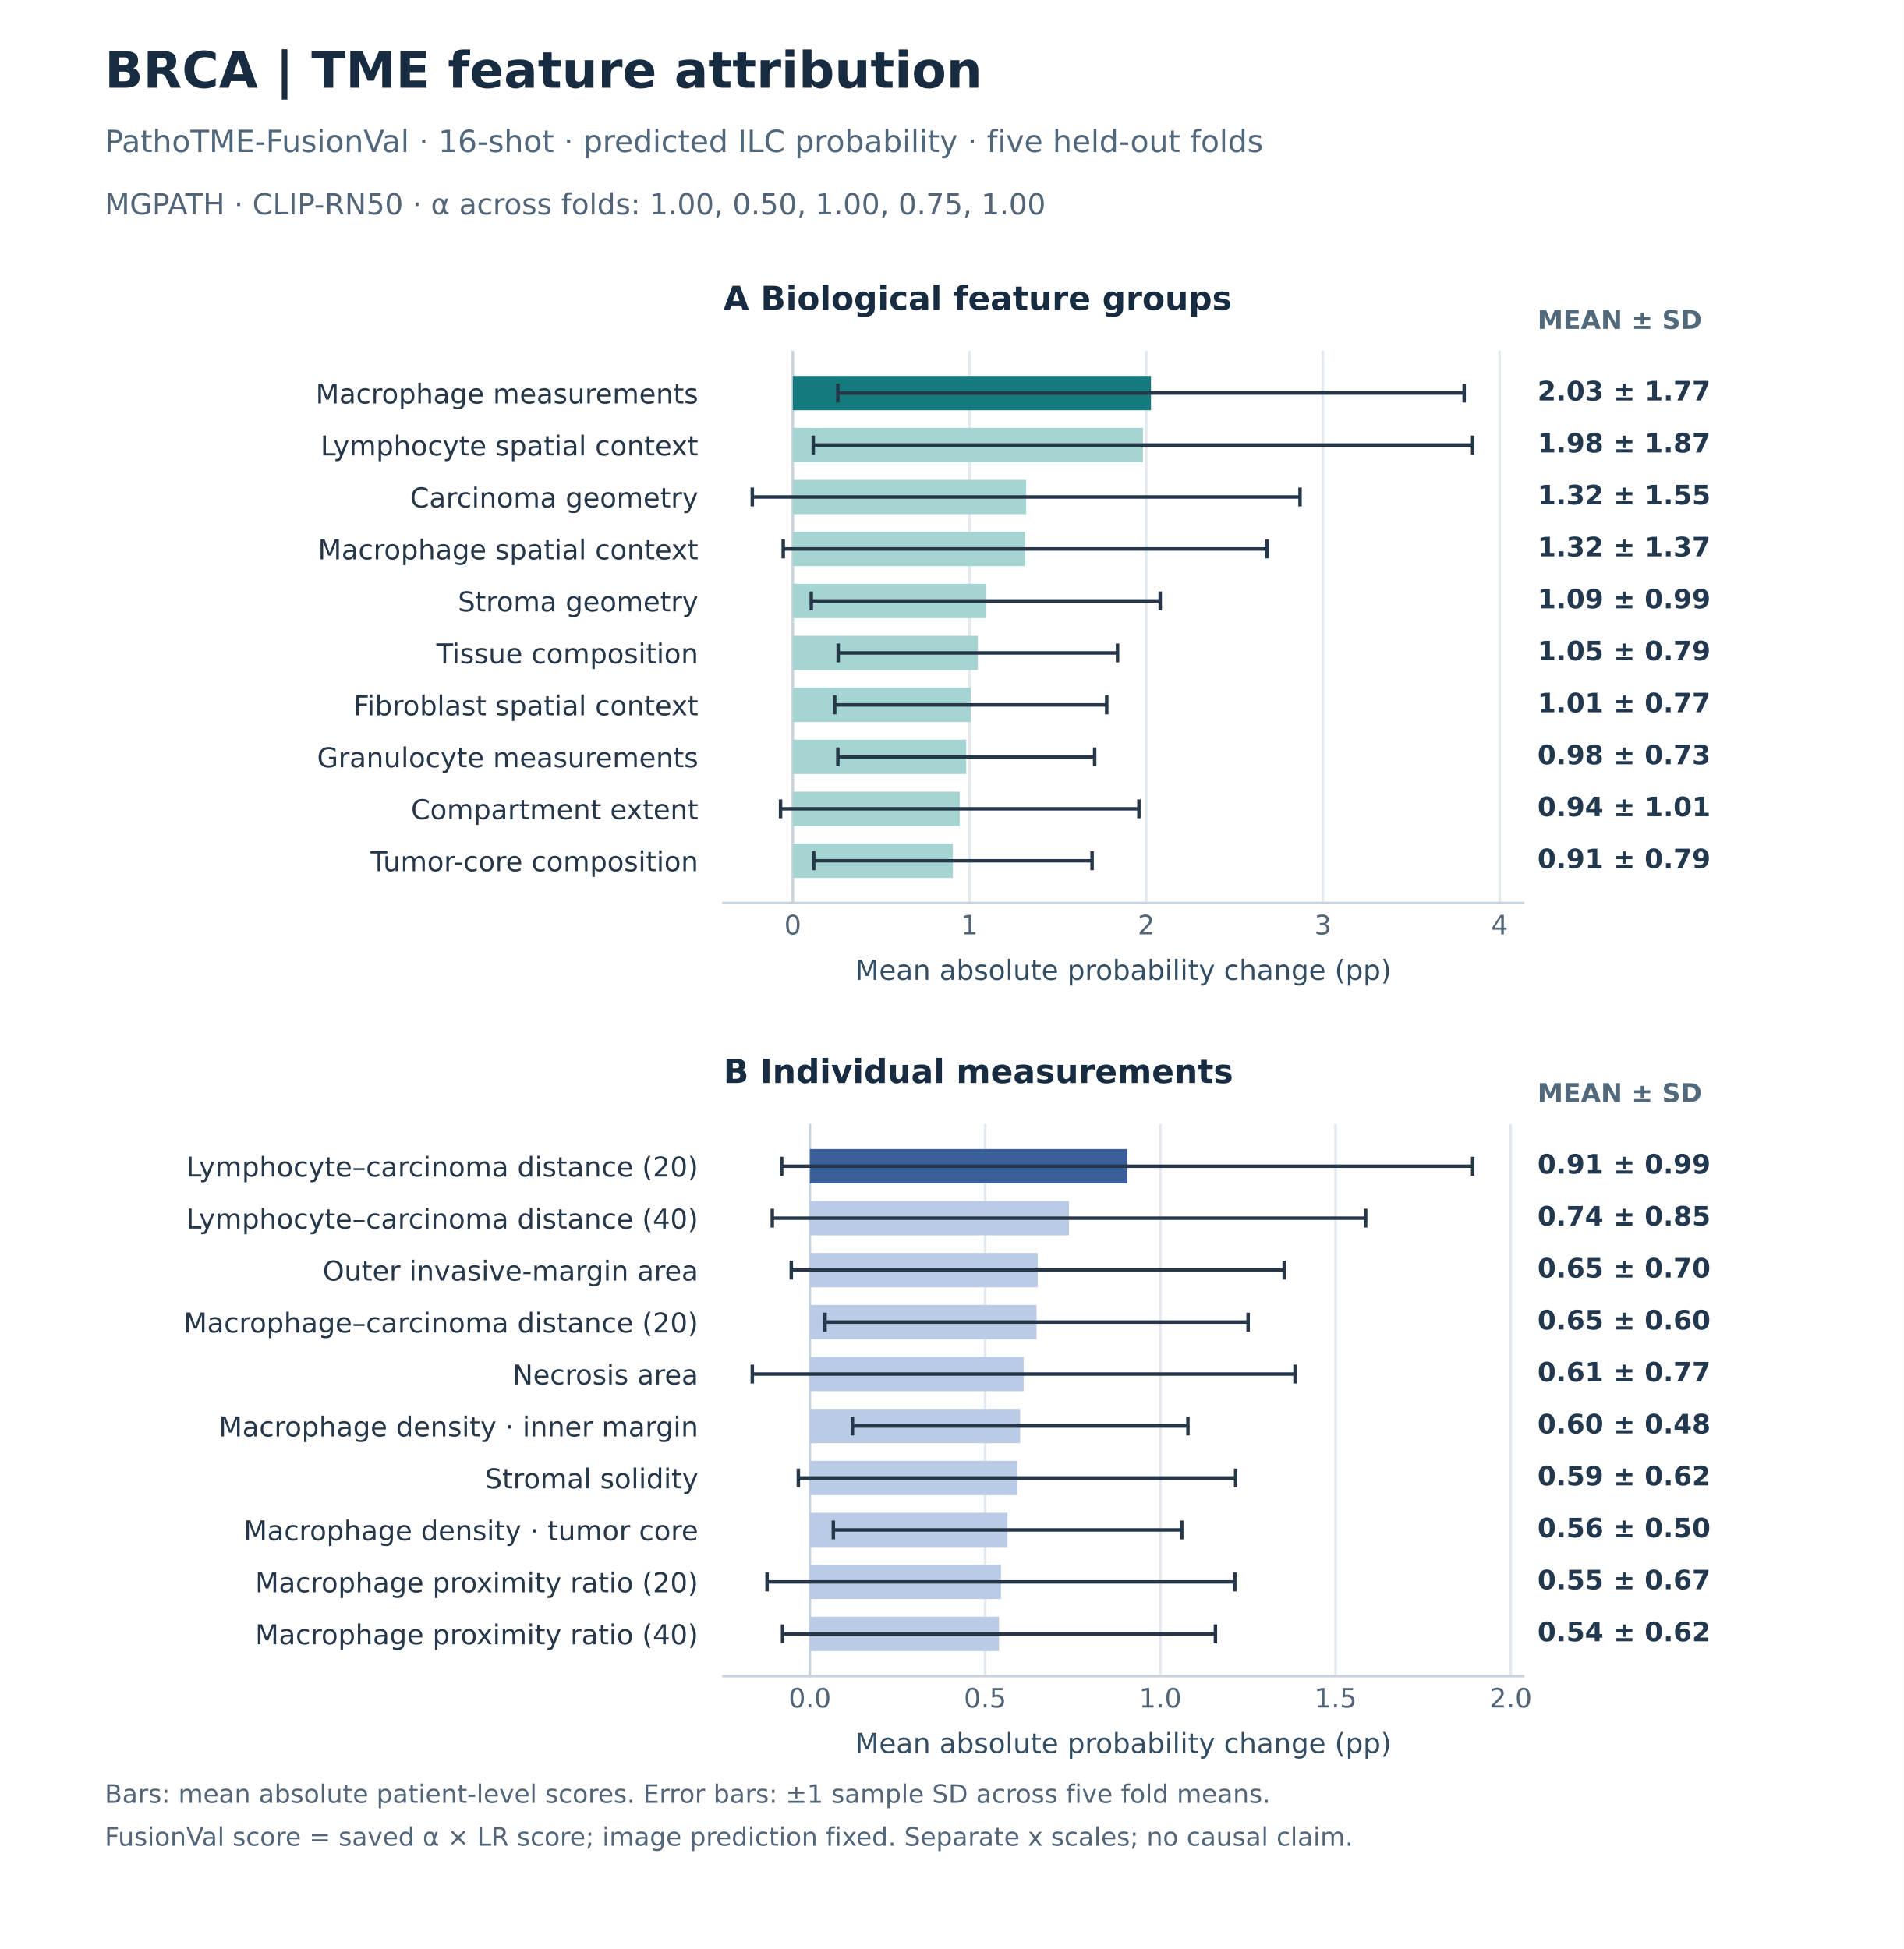
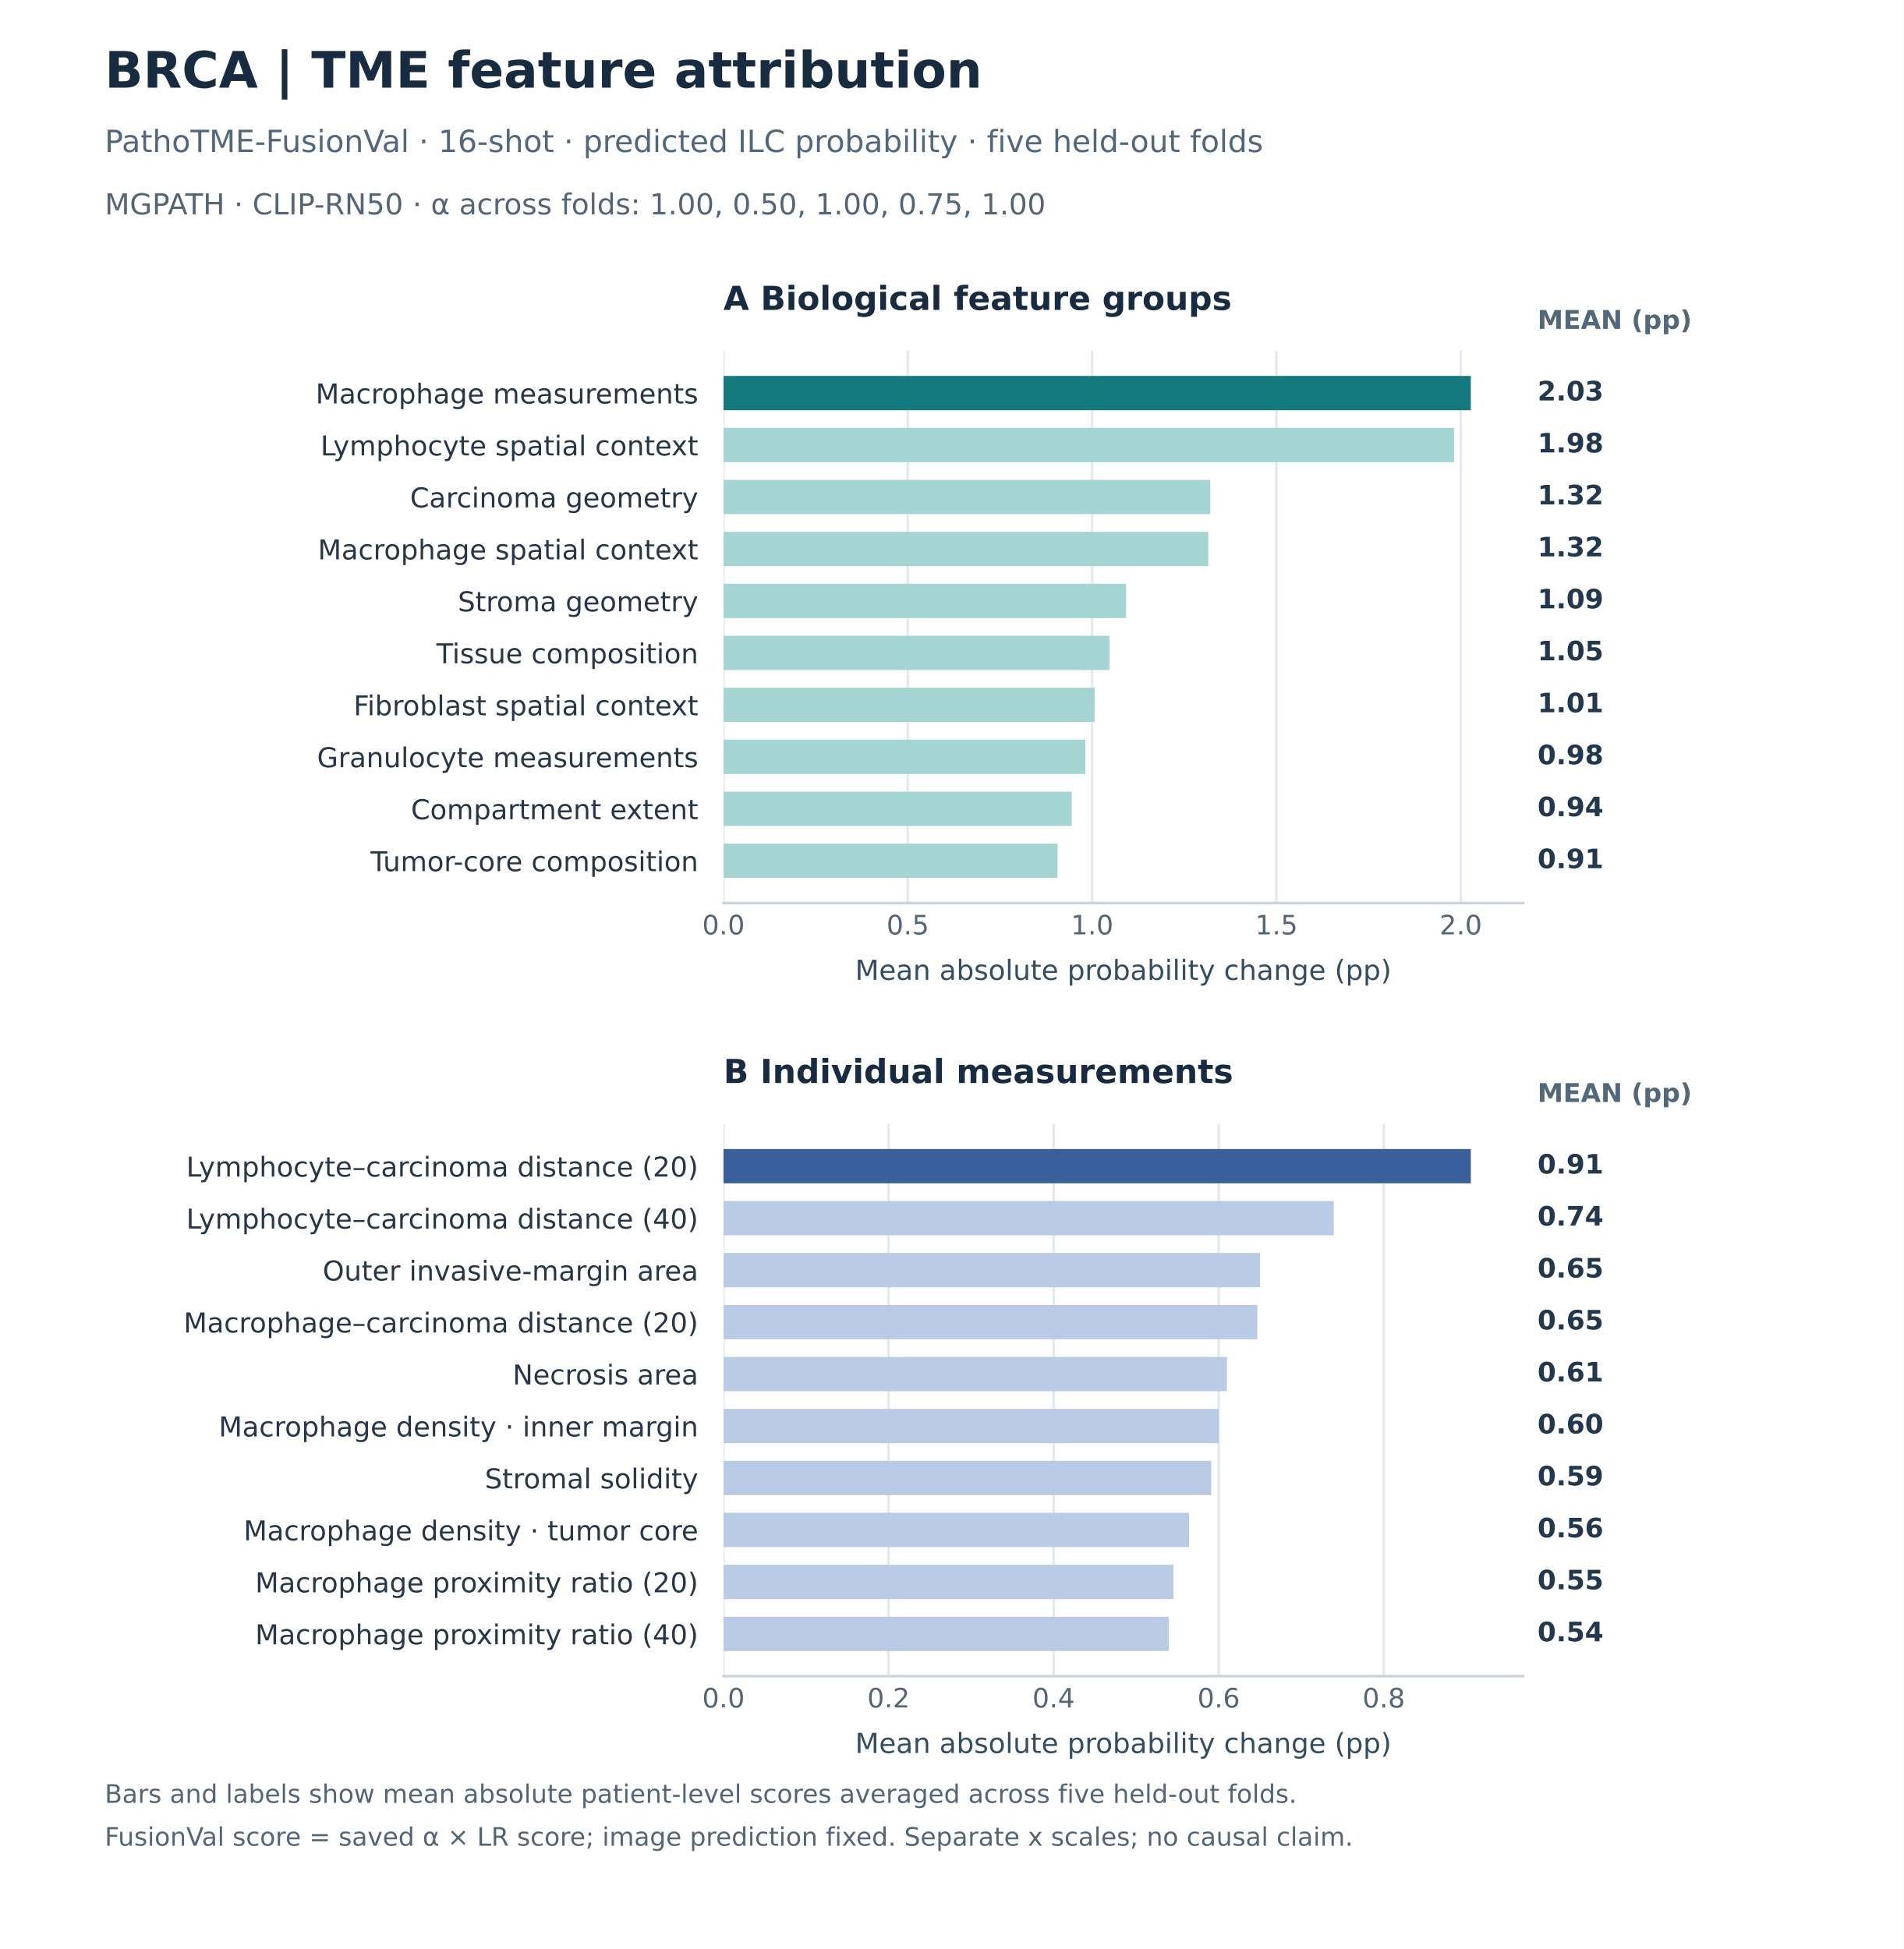
- <svg xmlns="http://www.w3.org/2000/svg" xmlns:xlink="http://www.w3.org/1999/xlink" width="604.8pt" height="619.2pt" viewBox="0 0 604.8 619.2" version="1.1">
+ <svg xmlns="http://www.w3.org/2000/svg" width="604.8pt" height="619.2pt" viewBox="0 0 604.8 619.2" version="1.1">
  <defs>
    <style type="text/css">*{stroke-linejoin: round; stroke-linecap: butt}</style>
  </defs>
  <g id="figure_1">
    <g id="patch_1">
      <path d="M 0 619.2 L 604.8 619.2 L 604.8 0 L 0 0 z " style="fill: #ffffff" />
    </g>
    <g id="axes_1">
      <g id="patch_2">
        <path d="M 229.824 286.896 L 483.84 286.896 L 483.84 111.456 L 229.824 111.456 z " style="fill: #ffffff" />
      </g>
      <g id="matplotlib.axis_1">
        <g id="xtick_1">
          <g id="line2d_1">
-             <path d="M 251.841 286.896 L 251.841 111.456 " clip-path="url(#pf5101e0669)" style="fill: none; stroke: #e3e9ef; stroke-width: 0.8; stroke-linecap: square" />
+             <path d="M 229.824 286.896 L 229.824 111.456 " clip-path="url(#pac98b4fe72)" style="fill: none; stroke: #e3e9ef; stroke-width: 0.8; stroke-linecap: square" />
          </g>
          <g id="line2d_2" />
          <g id="text_1">
-             <text style="font-size: 8.5px; font-family: 'DejaVu Sans'; text-anchor: middle; fill: #536578" x="251.841" y="296.855" transform="rotate(-0 251.8408 296.8547)">0</text>
+             <text style="font-size: 8.5px; font-family: 'DejaVu Sans'; text-anchor: middle; fill: #536578" x="229.824" y="296.855" transform="rotate(-0 229.824 296.8547)">0.0</text>
          </g>
        </g>
        <g id="xtick_2">
          <g id="line2d_3">
-             <path d="M 307.974 286.896 L 307.974 111.456 " clip-path="url(#pf5101e0669)" style="fill: none; stroke: #e3e9ef; stroke-width: 0.8; stroke-linecap: square" />
+             <path d="M 288.378 286.896 L 288.378 111.456 " clip-path="url(#pac98b4fe72)" style="fill: none; stroke: #e3e9ef; stroke-width: 0.8; stroke-linecap: square" />
          </g>
          <g id="line2d_4" />
          <g id="text_2">
-             <text style="font-size: 8.5px; font-family: 'DejaVu Sans'; text-anchor: middle; fill: #536578" x="307.974" y="296.855" transform="rotate(-0 307.9737 296.8547)">1</text>
+             <text style="font-size: 8.5px; font-family: 'DejaVu Sans'; text-anchor: middle; fill: #536578" x="288.378" y="296.855" transform="rotate(-0 288.3782 296.8547)">0.5</text>
          </g>
        </g>
        <g id="xtick_3">
          <g id="line2d_5">
-             <path d="M 364.107 286.896 L 364.107 111.456 " clip-path="url(#pf5101e0669)" style="fill: none; stroke: #e3e9ef; stroke-width: 0.8; stroke-linecap: square" />
+             <path d="M 346.932 286.896 L 346.932 111.456 " clip-path="url(#pac98b4fe72)" style="fill: none; stroke: #e3e9ef; stroke-width: 0.8; stroke-linecap: square" />
          </g>
          <g id="line2d_6" />
          <g id="text_3">
-             <text style="font-size: 8.5px; font-family: 'DejaVu Sans'; text-anchor: middle; fill: #536578" x="364.107" y="296.855" transform="rotate(-0 364.1067 296.8547)">2</text>
+             <text style="font-size: 8.5px; font-family: 'DejaVu Sans'; text-anchor: middle; fill: #536578" x="346.932" y="296.855" transform="rotate(-0 346.9323 296.8547)">1.0</text>
          </g>
        </g>
        <g id="xtick_4">
          <g id="line2d_7">
-             <path d="M 420.24 286.896 L 420.24 111.456 " clip-path="url(#pf5101e0669)" style="fill: none; stroke: #e3e9ef; stroke-width: 0.8; stroke-linecap: square" />
+             <path d="M 405.486 286.896 L 405.486 111.456 " clip-path="url(#pac98b4fe72)" style="fill: none; stroke: #e3e9ef; stroke-width: 0.8; stroke-linecap: square" />
          </g>
          <g id="line2d_8" />
          <g id="text_4">
-             <text style="font-size: 8.5px; font-family: 'DejaVu Sans'; text-anchor: middle; fill: #536578" x="420.24" y="296.855" transform="rotate(-0 420.2396 296.8547)">3</text>
+             <text style="font-size: 8.5px; font-family: 'DejaVu Sans'; text-anchor: middle; fill: #536578" x="405.486" y="296.855" transform="rotate(-0 405.4865 296.8547)">1.5</text>
          </g>
        </g>
        <g id="xtick_5">
          <g id="line2d_9">
-             <path d="M 476.373 286.896 L 476.373 111.456 " clip-path="url(#pf5101e0669)" style="fill: none; stroke: #e3e9ef; stroke-width: 0.8; stroke-linecap: square" />
+             <path d="M 464.041 286.896 L 464.041 111.456 " clip-path="url(#pac98b4fe72)" style="fill: none; stroke: #e3e9ef; stroke-width: 0.8; stroke-linecap: square" />
          </g>
          <g id="line2d_10" />
          <g id="text_5">
-             <text style="font-size: 8.5px; font-family: 'DejaVu Sans'; text-anchor: middle; fill: #536578" x="476.373" y="296.855" transform="rotate(-0 476.3725 296.8547)">4</text>
+             <text style="font-size: 8.5px; font-family: 'DejaVu Sans'; text-anchor: middle; fill: #536578" x="464.041" y="296.855" transform="rotate(-0 464.0406 296.8547)">2.0</text>
          </g>
        </g>
        <g id="text_6">
          <text style="font-size: 8.8px; font-family: 'DejaVu Sans'; text-anchor: middle; fill: #334d63" x="356.832" y="311.309" transform="rotate(-0 356.832 311.309)">Mean absolute probability change (pp)</text>
        </g>
      </g>
      <g id="matplotlib.axis_2">
        <g id="ytick_1">
          <g id="line2d_11" />
          <g id="text_7">
            <text style="font-size: 8.7px; font-family: 'DejaVu Sans'; text-anchor: end; fill: #26374a" x="221.824" y="128.184" transform="rotate(-0 221.824 128.1843)">Macrophage measurements</text>
          </g>
        </g>
        <g id="ytick_2">
          <g id="line2d_12" />
          <g id="text_8">
            <text style="font-size: 8.7px; font-family: 'DejaVu Sans'; text-anchor: end; fill: #26374a" x="221.824" y="144.695" transform="rotate(-0 221.824 144.6948)">Lymphocyte spatial context</text>
          </g>
        </g>
        <g id="ytick_3">
          <g id="line2d_13" />
          <g id="text_9">
            <text style="font-size: 8.7px; font-family: 'DejaVu Sans'; text-anchor: end; fill: #26374a" x="221.824" y="161.205" transform="rotate(-0 221.824 161.2052)">Carcinoma geometry</text>
          </g>
        </g>
        <g id="ytick_4">
          <g id="line2d_14" />
          <g id="text_10">
            <text style="font-size: 8.7px; font-family: 'DejaVu Sans'; text-anchor: end; fill: #26374a" x="221.824" y="177.716" transform="rotate(-0 221.824 177.7157)">Macrophage spatial context</text>
          </g>
        </g>
        <g id="ytick_5">
          <g id="line2d_15" />
          <g id="text_11">
            <text style="font-size: 8.7px; font-family: 'DejaVu Sans'; text-anchor: end; fill: #26374a" x="221.824" y="194.226" transform="rotate(-0 221.824 194.2261)">Stroma geometry</text>
          </g>
        </g>
        <g id="ytick_6">
          <g id="line2d_16" />
          <g id="text_12">
            <text style="font-size: 8.7px; font-family: 'DejaVu Sans'; text-anchor: end; fill: #26374a" x="221.824" y="210.737" transform="rotate(-0 221.824 210.7365)">Tissue composition</text>
          </g>
        </g>
        <g id="ytick_7">
          <g id="line2d_17" />
          <g id="text_13">
            <text style="font-size: 8.7px; font-family: 'DejaVu Sans'; text-anchor: end; fill: #26374a" x="221.824" y="227.247" transform="rotate(-0 221.824 227.247)">Fibroblast spatial context</text>
          </g>
        </g>
        <g id="ytick_8">
          <g id="line2d_18" />
          <g id="text_14">
            <text style="font-size: 8.7px; font-family: 'DejaVu Sans'; text-anchor: end; fill: #26374a" x="221.824" y="243.757" transform="rotate(-0 221.824 243.7574)">Granulocyte measurements</text>
          </g>
        </g>
        <g id="ytick_9">
          <g id="line2d_19" />
          <g id="text_15">
            <text style="font-size: 8.7px; font-family: 'DejaVu Sans'; text-anchor: end; fill: #26374a" x="221.824" y="260.268" transform="rotate(-0 221.824 260.2679)">Compartment extent</text>
          </g>
        </g>
        <g id="ytick_10">
          <g id="line2d_20" />
          <g id="text_16">
            <text style="font-size: 8.7px; font-family: 'DejaVu Sans'; text-anchor: end; fill: #26374a" x="221.824" y="276.778" transform="rotate(-0 221.824 276.7783)">Tumor-core composition</text>
          </g>
        </g>
      </g>
-       <g id="line2d_21">
-         <path d="M 251.841 286.896 L 251.841 111.456 " clip-path="url(#pf5101e0669)" style="fill: none; stroke: #c9d3dd; stroke-width: 0.8; stroke-linecap: square" />
-       </g>
      <g id="patch_3">
-         <path d="M 251.841 119.431 L 365.632 119.431 L 365.632 130.327 L 251.841 130.327 z " clip-path="url(#pf5101e0669)" style="fill: #147a7e" />
+         <path d="M 229.824 119.431 L 467.222 119.431 L 467.222 130.327 L 229.824 130.327 z " clip-path="url(#pac98b4fe72)" style="fill: #147a7e" />
      </g>
      <g id="patch_4">
-         <path d="M 251.841 135.941 L 363.083 135.941 L 363.083 146.838 L 251.841 146.838 z " clip-path="url(#pf5101e0669)" style="fill: #a5d5d2" />
+         <path d="M 229.824 135.941 L 461.906 135.941 L 461.906 146.838 L 229.824 146.838 z " clip-path="url(#pac98b4fe72)" style="fill: #a5d5d2" />
      </g>
      <g id="patch_5">
-         <path d="M 251.841 152.451 L 325.974 152.451 L 325.974 163.348 L 251.841 163.348 z " clip-path="url(#pf5101e0669)" style="fill: #a5d5d2" />
+         <path d="M 229.824 152.451 L 384.486 152.451 L 384.486 163.348 L 229.824 163.348 z " clip-path="url(#pac98b4fe72)" style="fill: #a5d5d2" />
      </g>
      <g id="patch_6">
-         <path d="M 251.841 168.962 L 325.663 168.962 L 325.663 179.859 L 251.841 179.859 z " clip-path="url(#pf5101e0669)" style="fill: #a5d5d2" />
+         <path d="M 229.824 168.962 L 383.836 168.962 L 383.836 179.859 L 229.824 179.859 z " clip-path="url(#pac98b4fe72)" style="fill: #a5d5d2" />
      </g>
      <g id="patch_7">
-         <path d="M 251.841 185.472 L 313.135 185.472 L 313.135 196.369 L 251.841 196.369 z " clip-path="url(#pf5101e0669)" style="fill: #a5d5d2" />
+         <path d="M 229.824 185.472 L 357.7 185.472 L 357.7 196.369 L 229.824 196.369 z " clip-path="url(#pac98b4fe72)" style="fill: #a5d5d2" />
      </g>
      <g id="patch_8">
-         <path d="M 251.841 201.983 L 310.634 201.983 L 310.634 212.88 L 251.841 212.88 z " clip-path="url(#pf5101e0669)" style="fill: #a5d5d2" />
+         <path d="M 229.824 201.983 L 352.483 201.983 L 352.483 212.88 L 229.824 212.88 z " clip-path="url(#pac98b4fe72)" style="fill: #a5d5d2" />
      </g>
      <g id="patch_9">
-         <path d="M 251.841 218.493 L 308.358 218.493 L 308.358 229.39 L 251.841 229.39 z " clip-path="url(#pf5101e0669)" style="fill: #a5d5d2" />
+         <path d="M 229.824 218.493 L 347.733 218.493 L 347.733 229.39 L 229.824 229.39 z " clip-path="url(#pac98b4fe72)" style="fill: #a5d5d2" />
      </g>
      <g id="patch_10">
-         <path d="M 251.841 235.004 L 306.938 235.004 L 306.938 245.901 L 251.841 245.901 z " clip-path="url(#pf5101e0669)" style="fill: #a5d5d2" />
+         <path d="M 229.824 235.004 L 344.772 235.004 L 344.772 245.901 L 229.824 245.901 z " clip-path="url(#pac98b4fe72)" style="fill: #a5d5d2" />
      </g>
      <g id="patch_11">
-         <path d="M 251.841 251.514 L 304.873 251.514 L 304.873 262.411 L 251.841 262.411 z " clip-path="url(#pf5101e0669)" style="fill: #a5d5d2" />
+         <path d="M 229.824 251.514 L 340.464 251.514 L 340.464 262.411 L 229.824 262.411 z " clip-path="url(#pac98b4fe72)" style="fill: #a5d5d2" />
      </g>
      <g id="patch_12">
-         <path d="M 251.841 268.025 L 302.701 268.025 L 302.701 278.921 L 251.841 278.921 z " clip-path="url(#pf5101e0669)" style="fill: #a5d5d2" />
+         <path d="M 229.824 268.025 L 335.932 268.025 L 335.932 278.921 L 229.824 278.921 z " clip-path="url(#pac98b4fe72)" style="fill: #a5d5d2" />
      </g>
      <g id="patch_13">
        <path d="M 229.824 286.896 L 483.84 286.896 " style="fill: none; stroke: #c9d3dd; stroke-width: 0.8; stroke-linejoin: miter; stroke-linecap: square" />
      </g>
-       <g id="LineCollection_1">
-         <path d="M 266.152 124.879 L 465.111 124.879 " clip-path="url(#pf5101e0669)" style="fill: none; stroke: #26374a; stroke-width: 1.1" />
-         <path d="M 258.346 141.389 L 467.821 141.389 " clip-path="url(#pf5101e0669)" style="fill: none; stroke: #26374a; stroke-width: 1.1" />
-         <path d="M 238.978 157.9 L 412.971 157.9 " clip-path="url(#pf5101e0669)" style="fill: none; stroke: #26374a; stroke-width: 1.1" />
-         <path d="M 248.808 174.41 L 402.517 174.41 " clip-path="url(#pf5101e0669)" style="fill: none; stroke: #26374a; stroke-width: 1.1" />
-         <path d="M 257.718 190.921 L 368.551 190.921 " clip-path="url(#pf5101e0669)" style="fill: none; stroke: #26374a; stroke-width: 1.1" />
-         <path d="M 266.265 207.431 L 355.003 207.431 " clip-path="url(#pf5101e0669)" style="fill: none; stroke: #26374a; stroke-width: 1.1" />
-         <path d="M 265.153 223.942 L 351.562 223.942 " clip-path="url(#pf5101e0669)" style="fill: none; stroke: #26374a; stroke-width: 1.1" />
-         <path d="M 266.148 240.452 L 347.729 240.452 " clip-path="url(#pf5101e0669)" style="fill: none; stroke: #26374a; stroke-width: 1.1" />
-         <path d="M 247.957 256.963 L 361.79 256.963 " clip-path="url(#pf5101e0669)" style="fill: none; stroke: #26374a; stroke-width: 1.1" />
-         <path d="M 258.486 273.473 L 346.915 273.473 " clip-path="url(#pf5101e0669)" style="fill: none; stroke: #26374a; stroke-width: 1.1" />
-       </g>
-       <g id="line2d_22">
-         <defs>
-           <path id="m281c8e6aa7" d="M 0 3 L 0 -3 " style="stroke: #26374a; stroke-width: 1.1" />
-         </defs>
-         <g clip-path="url(#pf5101e0669)">
-           <use xlink:href="#m281c8e6aa7" x="266.152" y="124.879" style="fill: #1f77b4; stroke: #26374a; stroke-width: 1.1" />
-           <use xlink:href="#m281c8e6aa7" x="258.346" y="141.389" style="fill: #1f77b4; stroke: #26374a; stroke-width: 1.1" />
-           <use xlink:href="#m281c8e6aa7" x="238.978" y="157.9" style="fill: #1f77b4; stroke: #26374a; stroke-width: 1.1" />
-           <use xlink:href="#m281c8e6aa7" x="248.808" y="174.41" style="fill: #1f77b4; stroke: #26374a; stroke-width: 1.1" />
-           <use xlink:href="#m281c8e6aa7" x="257.718" y="190.921" style="fill: #1f77b4; stroke: #26374a; stroke-width: 1.1" />
-           <use xlink:href="#m281c8e6aa7" x="266.265" y="207.431" style="fill: #1f77b4; stroke: #26374a; stroke-width: 1.1" />
-           <use xlink:href="#m281c8e6aa7" x="265.153" y="223.942" style="fill: #1f77b4; stroke: #26374a; stroke-width: 1.1" />
-           <use xlink:href="#m281c8e6aa7" x="266.148" y="240.452" style="fill: #1f77b4; stroke: #26374a; stroke-width: 1.1" />
-           <use xlink:href="#m281c8e6aa7" x="247.957" y="256.963" style="fill: #1f77b4; stroke: #26374a; stroke-width: 1.1" />
-           <use xlink:href="#m281c8e6aa7" x="258.486" y="273.473" style="fill: #1f77b4; stroke: #26374a; stroke-width: 1.1" />
-         </g>
-       </g>
-       <g id="line2d_23">
-         <g clip-path="url(#pf5101e0669)">
-           <use xlink:href="#m281c8e6aa7" x="465.111" y="124.879" style="fill: #1f77b4; stroke: #26374a; stroke-width: 1.1" />
-           <use xlink:href="#m281c8e6aa7" x="467.821" y="141.389" style="fill: #1f77b4; stroke: #26374a; stroke-width: 1.1" />
-           <use xlink:href="#m281c8e6aa7" x="412.971" y="157.9" style="fill: #1f77b4; stroke: #26374a; stroke-width: 1.1" />
-           <use xlink:href="#m281c8e6aa7" x="402.517" y="174.41" style="fill: #1f77b4; stroke: #26374a; stroke-width: 1.1" />
-           <use xlink:href="#m281c8e6aa7" x="368.551" y="190.921" style="fill: #1f77b4; stroke: #26374a; stroke-width: 1.1" />
-           <use xlink:href="#m281c8e6aa7" x="355.003" y="207.431" style="fill: #1f77b4; stroke: #26374a; stroke-width: 1.1" />
-           <use xlink:href="#m281c8e6aa7" x="351.562" y="223.942" style="fill: #1f77b4; stroke: #26374a; stroke-width: 1.1" />
-           <use xlink:href="#m281c8e6aa7" x="347.729" y="240.452" style="fill: #1f77b4; stroke: #26374a; stroke-width: 1.1" />
-           <use xlink:href="#m281c8e6aa7" x="361.79" y="256.963" style="fill: #1f77b4; stroke: #26374a; stroke-width: 1.1" />
-           <use xlink:href="#m281c8e6aa7" x="346.915" y="273.473" style="fill: #1f77b4; stroke: #26374a; stroke-width: 1.1" />
-         </g>
-       </g>
      <g id="text_17">
-         <text style="font-weight: 700; font-size: 8.2px; font-family: 'DejaVu Sans'; text-anchor: start; fill: #52687b" x="488.412" y="104.487" transform="rotate(-0 488.4123 104.4875)">MEAN ± SD</text>
+         <text style="font-weight: 700; font-size: 8.2px; font-family: 'DejaVu Sans'; text-anchor: start; fill: #52687b" x="488.412" y="104.487" transform="rotate(-0 488.4123 104.4875)">MEAN (pp)</text>
      </g>
      <g id="text_18">
        <text style="font-weight: 700; font-size: 10.5px; font-family: 'DejaVu Sans'; text-anchor: start; fill: #172b41" x="229.824" y="98.456" transform="rotate(-0 229.824 98.456)">A  Biological feature groups</text>
      </g>
      <g id="text_19">
-         <text style="font-weight: 600; font-size: 8.5px; font-family: 'DejaVu Sans'; text-anchor: start; fill: #21384e" x="488.412" y="127.224" transform="rotate(-0 488.4123 127.2245)">2.03 ± 1.77</text>
+         <text style="font-weight: 600; font-size: 8.5px; font-family: 'DejaVu Sans'; text-anchor: start; fill: #21384e" x="488.412" y="127.224" transform="rotate(-0 488.4123 127.2245)">2.03</text>
      </g>
      <g id="text_20">
-         <text style="font-weight: 600; font-size: 8.5px; font-family: 'DejaVu Sans'; text-anchor: start; fill: #21384e" x="488.412" y="143.735" transform="rotate(-0 488.4123 143.7349)">1.98 ± 1.87</text>
+         <text style="font-weight: 600; font-size: 8.5px; font-family: 'DejaVu Sans'; text-anchor: start; fill: #21384e" x="488.412" y="143.735" transform="rotate(-0 488.4123 143.7349)">1.98</text>
      </g>
      <g id="text_21">
-         <text style="font-weight: 600; font-size: 8.5px; font-family: 'DejaVu Sans'; text-anchor: start; fill: #21384e" x="488.412" y="160.245" transform="rotate(-0 488.4123 160.2454)">1.32 ± 1.55</text>
+         <text style="font-weight: 600; font-size: 8.5px; font-family: 'DejaVu Sans'; text-anchor: start; fill: #21384e" x="488.412" y="160.245" transform="rotate(-0 488.4123 160.2454)">1.32</text>
      </g>
      <g id="text_22">
-         <text style="font-weight: 600; font-size: 8.5px; font-family: 'DejaVu Sans'; text-anchor: start; fill: #21384e" x="488.412" y="176.756" transform="rotate(-0 488.4123 176.7558)">1.32 ± 1.37</text>
+         <text style="font-weight: 600; font-size: 8.5px; font-family: 'DejaVu Sans'; text-anchor: start; fill: #21384e" x="488.412" y="176.756" transform="rotate(-0 488.4123 176.7558)">1.32</text>
      </g>
      <g id="text_23">
-         <text style="font-weight: 600; font-size: 8.5px; font-family: 'DejaVu Sans'; text-anchor: start; fill: #21384e" x="488.412" y="193.266" transform="rotate(-0 488.4123 193.2662)">1.09 ± 0.99</text>
+         <text style="font-weight: 600; font-size: 8.5px; font-family: 'DejaVu Sans'; text-anchor: start; fill: #21384e" x="488.412" y="193.266" transform="rotate(-0 488.4123 193.2662)">1.09</text>
      </g>
      <g id="text_24">
-         <text style="font-weight: 600; font-size: 8.5px; font-family: 'DejaVu Sans'; text-anchor: start; fill: #21384e" x="488.412" y="209.777" transform="rotate(-0 488.4123 209.7767)">1.05 ± 0.79</text>
+         <text style="font-weight: 600; font-size: 8.5px; font-family: 'DejaVu Sans'; text-anchor: start; fill: #21384e" x="488.412" y="209.777" transform="rotate(-0 488.4123 209.7767)">1.05</text>
      </g>
      <g id="text_25">
-         <text style="font-weight: 600; font-size: 8.5px; font-family: 'DejaVu Sans'; text-anchor: start; fill: #21384e" x="488.412" y="226.287" transform="rotate(-0 488.4123 226.2871)">1.01 ± 0.77</text>
+         <text style="font-weight: 600; font-size: 8.5px; font-family: 'DejaVu Sans'; text-anchor: start; fill: #21384e" x="488.412" y="226.287" transform="rotate(-0 488.4123 226.2871)">1.01</text>
      </g>
      <g id="text_26">
-         <text style="font-weight: 600; font-size: 8.5px; font-family: 'DejaVu Sans'; text-anchor: start; fill: #21384e" x="488.412" y="242.798" transform="rotate(-0 488.4123 242.7976)">0.98 ± 0.73</text>
+         <text style="font-weight: 600; font-size: 8.5px; font-family: 'DejaVu Sans'; text-anchor: start; fill: #21384e" x="488.412" y="242.798" transform="rotate(-0 488.4123 242.7976)">0.98</text>
      </g>
      <g id="text_27">
-         <text style="font-weight: 600; font-size: 8.5px; font-family: 'DejaVu Sans'; text-anchor: start; fill: #21384e" x="488.412" y="259.308" transform="rotate(-0 488.4123 259.308)">0.94 ± 1.01</text>
+         <text style="font-weight: 600; font-size: 8.5px; font-family: 'DejaVu Sans'; text-anchor: start; fill: #21384e" x="488.412" y="259.308" transform="rotate(-0 488.4123 259.308)">0.94</text>
      </g>
      <g id="text_28">
-         <text style="font-weight: 600; font-size: 8.5px; font-family: 'DejaVu Sans'; text-anchor: start; fill: #21384e" x="488.412" y="275.818" transform="rotate(-0 488.4123 275.8185)">0.91 ± 0.79</text>
+         <text style="font-weight: 600; font-size: 8.5px; font-family: 'DejaVu Sans'; text-anchor: start; fill: #21384e" x="488.412" y="275.818" transform="rotate(-0 488.4123 275.8185)">0.91</text>
      </g>
    </g>
    <g id="axes_2">
      <g id="patch_14">
        <path d="M 229.824 532.512 L 483.84 532.512 L 483.84 357.072 L 229.824 357.072 z " style="fill: #ffffff" />
      </g>
      <g id="matplotlib.axis_3">
        <g id="xtick_6">
-           <g id="line2d_24">
-             <path d="M 257.274 532.512 L 257.274 357.072 " clip-path="url(#p08f9962c7c)" style="fill: none; stroke: #e3e9ef; stroke-width: 0.8; stroke-linecap: square" />
-           </g>
-           <g id="line2d_25" />
+           <g id="line2d_21">
+             <path d="M 229.824 532.512 L 229.824 357.072 " clip-path="url(#pcc4f3b5f13)" style="fill: none; stroke: #e3e9ef; stroke-width: 0.8; stroke-linecap: square" />
+           </g>
+           <g id="line2d_22" />
          <g id="text_29">
-             <text style="font-size: 8.5px; font-family: 'DejaVu Sans'; text-anchor: middle; fill: #536578" x="257.274" y="542.471" transform="rotate(-0 257.2742 542.4707)">0.0</text>
+             <text style="font-size: 8.5px; font-family: 'DejaVu Sans'; text-anchor: middle; fill: #536578" x="229.824" y="542.471" transform="rotate(-0 229.824 542.4707)">0.0</text>
          </g>
        </g>
        <g id="xtick_7">
-           <g id="line2d_26">
-             <path d="M 312.934 532.512 L 312.934 357.072 " clip-path="url(#p08f9962c7c)" style="fill: none; stroke: #e3e9ef; stroke-width: 0.8; stroke-linecap: square" />
-           </g>
-           <g id="line2d_27" />
+           <g id="line2d_23">
+             <path d="M 282.261 532.512 L 282.261 357.072 " clip-path="url(#pcc4f3b5f13)" style="fill: none; stroke: #e3e9ef; stroke-width: 0.8; stroke-linecap: square" />
+           </g>
+           <g id="line2d_24" />
          <g id="text_30">
-             <text style="font-size: 8.5px; font-family: 'DejaVu Sans'; text-anchor: middle; fill: #536578" x="312.934" y="542.471" transform="rotate(-0 312.9337 542.4707)">0.5</text>
+             <text style="font-size: 8.5px; font-family: 'DejaVu Sans'; text-anchor: middle; fill: #536578" x="282.261" y="542.471" transform="rotate(-0 282.2615 542.4707)">0.2</text>
          </g>
        </g>
        <g id="xtick_8">
-           <g id="line2d_28">
-             <path d="M 368.593 532.512 L 368.593 357.072 " clip-path="url(#p08f9962c7c)" style="fill: none; stroke: #e3e9ef; stroke-width: 0.8; stroke-linecap: square" />
-           </g>
-           <g id="line2d_29" />
+           <g id="line2d_25">
+             <path d="M 334.699 532.512 L 334.699 357.072 " clip-path="url(#pcc4f3b5f13)" style="fill: none; stroke: #e3e9ef; stroke-width: 0.8; stroke-linecap: square" />
+           </g>
+           <g id="line2d_26" />
          <g id="text_31">
-             <text style="font-size: 8.5px; font-family: 'DejaVu Sans'; text-anchor: middle; fill: #536578" x="368.593" y="542.471" transform="rotate(-0 368.5931 542.4707)">1.0</text>
+             <text style="font-size: 8.5px; font-family: 'DejaVu Sans'; text-anchor: middle; fill: #536578" x="334.699" y="542.471" transform="rotate(-0 334.6989 542.4707)">0.4</text>
          </g>
        </g>
        <g id="xtick_9">
-           <g id="line2d_30">
-             <path d="M 424.253 532.512 L 424.253 357.072 " clip-path="url(#p08f9962c7c)" style="fill: none; stroke: #e3e9ef; stroke-width: 0.8; stroke-linecap: square" />
-           </g>
-           <g id="line2d_31" />
+           <g id="line2d_27">
+             <path d="M 387.136 532.512 L 387.136 357.072 " clip-path="url(#pcc4f3b5f13)" style="fill: none; stroke: #e3e9ef; stroke-width: 0.8; stroke-linecap: square" />
+           </g>
+           <g id="line2d_28" />
          <g id="text_32">
-             <text style="font-size: 8.5px; font-family: 'DejaVu Sans'; text-anchor: middle; fill: #536578" x="424.253" y="542.471" transform="rotate(-0 424.2525 542.4707)">1.5</text>
+             <text style="font-size: 8.5px; font-family: 'DejaVu Sans'; text-anchor: middle; fill: #536578" x="387.136" y="542.471" transform="rotate(-0 387.1364 542.4707)">0.6</text>
          </g>
        </g>
        <g id="xtick_10">
-           <g id="line2d_32">
-             <path d="M 479.912 532.512 L 479.912 357.072 " clip-path="url(#p08f9962c7c)" style="fill: none; stroke: #e3e9ef; stroke-width: 0.8; stroke-linecap: square" />
-           </g>
-           <g id="line2d_33" />
+           <g id="line2d_29">
+             <path d="M 439.574 532.512 L 439.574 357.072 " clip-path="url(#pcc4f3b5f13)" style="fill: none; stroke: #e3e9ef; stroke-width: 0.8; stroke-linecap: square" />
+           </g>
+           <g id="line2d_30" />
          <g id="text_33">
-             <text style="font-size: 8.5px; font-family: 'DejaVu Sans'; text-anchor: middle; fill: #536578" x="479.912" y="542.471" transform="rotate(-0 479.912 542.4707)">2.0</text>
+             <text style="font-size: 8.5px; font-family: 'DejaVu Sans'; text-anchor: middle; fill: #536578" x="439.574" y="542.471" transform="rotate(-0 439.5738 542.4707)">0.8</text>
          </g>
        </g>
        <g id="text_34">
          <text style="font-size: 8.8px; font-family: 'DejaVu Sans'; text-anchor: middle; fill: #334d63" x="356.832" y="556.925" transform="rotate(-0 356.832 556.925)">Mean absolute probability change (pp)</text>
        </g>
      </g>
      <g id="matplotlib.axis_4">
        <g id="ytick_11">
-           <g id="line2d_34" />
+           <g id="line2d_31" />
          <g id="text_35">
            <text style="font-size: 8.7px; font-family: 'DejaVu Sans'; text-anchor: end; fill: #26374a" x="221.824" y="373.8" transform="rotate(-0 221.824 373.8003)">Lymphocyte–carcinoma distance (20)</text>
          </g>
        </g>
        <g id="ytick_12">
-           <g id="line2d_35" />
+           <g id="line2d_32" />
          <g id="text_36">
            <text style="font-size: 8.7px; font-family: 'DejaVu Sans'; text-anchor: end; fill: #26374a" x="221.824" y="390.311" transform="rotate(-0 221.824 390.3108)">Lymphocyte–carcinoma distance (40)</text>
          </g>
        </g>
        <g id="ytick_13">
-           <g id="line2d_36" />
+           <g id="line2d_33" />
          <g id="text_37">
            <text style="font-size: 8.7px; font-family: 'DejaVu Sans'; text-anchor: end; fill: #26374a" x="221.824" y="406.821" transform="rotate(-0 221.824 406.8212)">Outer invasive-margin area</text>
          </g>
        </g>
        <g id="ytick_14">
-           <g id="line2d_37" />
+           <g id="line2d_34" />
          <g id="text_38">
            <text style="font-size: 8.7px; font-family: 'DejaVu Sans'; text-anchor: end; fill: #26374a" x="221.824" y="423.332" transform="rotate(-0 221.824 423.3317)">Macrophage–carcinoma distance (20)</text>
          </g>
        </g>
        <g id="ytick_15">
-           <g id="line2d_38" />
+           <g id="line2d_35" />
          <g id="text_39">
            <text style="font-size: 8.7px; font-family: 'DejaVu Sans'; text-anchor: end; fill: #26374a" x="221.824" y="439.842" transform="rotate(-0 221.824 439.8421)">Necrosis area</text>
          </g>
        </g>
        <g id="ytick_16">
-           <g id="line2d_39" />
+           <g id="line2d_36" />
          <g id="text_40">
            <text style="font-size: 8.7px; font-family: 'DejaVu Sans'; text-anchor: end; fill: #26374a" x="221.824" y="456.353" transform="rotate(-0 221.824 456.3525)">Macrophage density · inner margin</text>
          </g>
        </g>
        <g id="ytick_17">
-           <g id="line2d_40" />
+           <g id="line2d_37" />
          <g id="text_41">
            <text style="font-size: 8.7px; font-family: 'DejaVu Sans'; text-anchor: end; fill: #26374a" x="221.824" y="472.863" transform="rotate(-0 221.824 472.863)">Stromal solidity</text>
          </g>
        </g>
        <g id="ytick_18">
-           <g id="line2d_41" />
+           <g id="line2d_38" />
          <g id="text_42">
            <text style="font-size: 8.7px; font-family: 'DejaVu Sans'; text-anchor: end; fill: #26374a" x="221.824" y="489.373" transform="rotate(-0 221.824 489.3734)">Macrophage density · tumor core</text>
          </g>
        </g>
        <g id="ytick_19">
-           <g id="line2d_42" />
+           <g id="line2d_39" />
          <g id="text_43">
            <text style="font-size: 8.7px; font-family: 'DejaVu Sans'; text-anchor: end; fill: #26374a" x="221.824" y="505.884" transform="rotate(-0 221.824 505.8839)">Macrophage proximity ratio (20)</text>
          </g>
        </g>
        <g id="ytick_20">
-           <g id="line2d_43" />
+           <g id="line2d_40" />
          <g id="text_44">
            <text style="font-size: 8.7px; font-family: 'DejaVu Sans'; text-anchor: end; fill: #26374a" x="221.824" y="522.394" transform="rotate(-0 221.824 522.3943)">Macrophage proximity ratio (40)</text>
          </g>
        </g>
      </g>
-       <g id="line2d_44">
-         <path d="M 257.274 532.512 L 257.274 357.072 " clip-path="url(#p08f9962c7c)" style="fill: none; stroke: #c9d3dd; stroke-width: 0.8; stroke-linecap: square" />
-       </g>
      <g id="patch_15">
-         <path d="M 257.274 365.047 L 358.068 365.047 L 358.068 375.943 L 257.274 375.943 z " clip-path="url(#p08f9962c7c)" style="fill: #3a609b" />
+         <path d="M 229.824 365.047 L 467.222 365.047 L 467.222 375.943 L 229.824 375.943 z " clip-path="url(#pcc4f3b5f13)" style="fill: #3a609b" />
      </g>
      <g id="patch_16">
-         <path d="M 257.274 381.557 L 339.576 381.557 L 339.576 392.454 L 257.274 392.454 z " clip-path="url(#p08f9962c7c)" style="fill: #b9cbe5" />
+         <path d="M 229.824 381.557 L 423.669 381.557 L 423.669 392.454 L 229.824 392.454 z " clip-path="url(#pcc4f3b5f13)" style="fill: #b9cbe5" />
      </g>
      <g id="patch_17">
-         <path d="M 257.274 398.067 L 329.646 398.067 L 329.646 408.964 L 257.274 408.964 z " clip-path="url(#p08f9962c7c)" style="fill: #b9cbe5" />
+         <path d="M 229.824 398.067 L 400.281 398.067 L 400.281 408.964 L 229.824 408.964 z " clip-path="url(#pcc4f3b5f13)" style="fill: #b9cbe5" />
      </g>
      <g id="patch_18">
-         <path d="M 257.274 414.578 L 329.283 414.578 L 329.283 425.475 L 257.274 425.475 z " clip-path="url(#p08f9962c7c)" style="fill: #b9cbe5" />
+         <path d="M 229.824 414.578 L 399.425 414.578 L 399.425 425.475 L 229.824 425.475 z " clip-path="url(#pcc4f3b5f13)" style="fill: #b9cbe5" />
      </g>
      <g id="patch_19">
-         <path d="M 257.274 431.088 L 325.182 431.088 L 325.182 441.985 L 257.274 441.985 z " clip-path="url(#p08f9962c7c)" style="fill: #b9cbe5" />
+         <path d="M 229.824 431.088 L 389.766 431.088 L 389.766 441.985 L 229.824 441.985 z " clip-path="url(#pcc4f3b5f13)" style="fill: #b9cbe5" />
      </g>
      <g id="patch_20">
-         <path d="M 257.274 447.599 L 324.075 447.599 L 324.075 458.496 L 257.274 458.496 z " clip-path="url(#p08f9962c7c)" style="fill: #b9cbe5" />
+         <path d="M 229.824 447.599 L 387.158 447.599 L 387.158 458.496 L 229.824 458.496 z " clip-path="url(#pcc4f3b5f13)" style="fill: #b9cbe5" />
      </g>
      <g id="patch_21">
-         <path d="M 257.274 464.109 L 323.062 464.109 L 323.062 475.006 L 257.274 475.006 z " clip-path="url(#p08f9962c7c)" style="fill: #b9cbe5" />
+         <path d="M 229.824 464.109 L 384.772 464.109 L 384.772 475.006 L 229.824 475.006 z " clip-path="url(#pcc4f3b5f13)" style="fill: #b9cbe5" />
      </g>
      <g id="patch_22">
-         <path d="M 257.274 480.62 L 320.063 480.62 L 320.063 491.517 L 257.274 491.517 z " clip-path="url(#p08f9962c7c)" style="fill: #b9cbe5" />
+         <path d="M 229.824 480.62 L 377.709 480.62 L 377.709 491.517 L 229.824 491.517 z " clip-path="url(#pcc4f3b5f13)" style="fill: #b9cbe5" />
      </g>
      <g id="patch_23">
-         <path d="M 257.274 497.13 L 317.964 497.13 L 317.964 508.027 L 257.274 508.027 z " clip-path="url(#p08f9962c7c)" style="fill: #b9cbe5" />
+         <path d="M 229.824 497.13 L 372.766 497.13 L 372.766 508.027 L 229.824 508.027 z " clip-path="url(#pcc4f3b5f13)" style="fill: #b9cbe5" />
      </g>
      <g id="patch_24">
-         <path d="M 257.274 513.641 L 317.344 513.641 L 317.344 524.537 L 257.274 524.537 z " clip-path="url(#p08f9962c7c)" style="fill: #b9cbe5" />
+         <path d="M 229.824 513.641 L 371.305 513.641 L 371.305 524.537 L 229.824 524.537 z " clip-path="url(#pcc4f3b5f13)" style="fill: #b9cbe5" />
      </g>
      <g id="patch_25">
        <path d="M 229.824 532.512 L 483.84 532.512 " style="fill: none; stroke: #c9d3dd; stroke-width: 0.8; stroke-linejoin: miter; stroke-linecap: square" />
      </g>
-       <g id="LineCollection_2">
-         <path d="M 248.315 370.495 L 467.821 370.495 " clip-path="url(#p08f9962c7c)" style="fill: none; stroke: #26374a; stroke-width: 1.1" />
-         <path d="M 245.333 387.005 L 433.819 387.005 " clip-path="url(#p08f9962c7c)" style="fill: none; stroke: #26374a; stroke-width: 1.1" />
-         <path d="M 251.36 403.516 L 407.933 403.516 " clip-path="url(#p08f9962c7c)" style="fill: none; stroke: #26374a; stroke-width: 1.1" />
-         <path d="M 262.083 420.026 L 396.483 420.026 " clip-path="url(#p08f9962c7c)" style="fill: none; stroke: #26374a; stroke-width: 1.1" />
-         <path d="M 238.978 436.537 L 411.386 436.537 " clip-path="url(#p08f9962c7c)" style="fill: none; stroke: #26374a; stroke-width: 1.1" />
-         <path d="M 270.788 453.047 L 377.362 453.047 " clip-path="url(#p08f9962c7c)" style="fill: none; stroke: #26374a; stroke-width: 1.1" />
-         <path d="M 253.605 469.558 L 392.518 469.558 " clip-path="url(#p08f9962c7c)" style="fill: none; stroke: #26374a; stroke-width: 1.1" />
-         <path d="M 264.722 486.068 L 375.404 486.068 " clip-path="url(#p08f9962c7c)" style="fill: none; stroke: #26374a; stroke-width: 1.1" />
-         <path d="M 243.671 502.579 L 392.257 502.579 " clip-path="url(#p08f9962c7c)" style="fill: none; stroke: #26374a; stroke-width: 1.1" />
-         <path d="M 248.593 519.089 L 386.094 519.089 " clip-path="url(#p08f9962c7c)" style="fill: none; stroke: #26374a; stroke-width: 1.1" />
-       </g>
-       <g id="line2d_45">
-         <g clip-path="url(#p08f9962c7c)">
-           <use xlink:href="#m281c8e6aa7" x="248.315" y="370.495" style="fill: #1f77b4; stroke: #26374a; stroke-width: 1.1" />
-           <use xlink:href="#m281c8e6aa7" x="245.333" y="387.005" style="fill: #1f77b4; stroke: #26374a; stroke-width: 1.1" />
-           <use xlink:href="#m281c8e6aa7" x="251.36" y="403.516" style="fill: #1f77b4; stroke: #26374a; stroke-width: 1.1" />
-           <use xlink:href="#m281c8e6aa7" x="262.083" y="420.026" style="fill: #1f77b4; stroke: #26374a; stroke-width: 1.1" />
-           <use xlink:href="#m281c8e6aa7" x="238.978" y="436.537" style="fill: #1f77b4; stroke: #26374a; stroke-width: 1.1" />
-           <use xlink:href="#m281c8e6aa7" x="270.788" y="453.047" style="fill: #1f77b4; stroke: #26374a; stroke-width: 1.1" />
-           <use xlink:href="#m281c8e6aa7" x="253.605" y="469.558" style="fill: #1f77b4; stroke: #26374a; stroke-width: 1.1" />
-           <use xlink:href="#m281c8e6aa7" x="264.722" y="486.068" style="fill: #1f77b4; stroke: #26374a; stroke-width: 1.1" />
-           <use xlink:href="#m281c8e6aa7" x="243.671" y="502.579" style="fill: #1f77b4; stroke: #26374a; stroke-width: 1.1" />
-           <use xlink:href="#m281c8e6aa7" x="248.593" y="519.089" style="fill: #1f77b4; stroke: #26374a; stroke-width: 1.1" />
-         </g>
-       </g>
-       <g id="line2d_46">
-         <g clip-path="url(#p08f9962c7c)">
-           <use xlink:href="#m281c8e6aa7" x="467.821" y="370.495" style="fill: #1f77b4; stroke: #26374a; stroke-width: 1.1" />
-           <use xlink:href="#m281c8e6aa7" x="433.819" y="387.005" style="fill: #1f77b4; stroke: #26374a; stroke-width: 1.1" />
-           <use xlink:href="#m281c8e6aa7" x="407.933" y="403.516" style="fill: #1f77b4; stroke: #26374a; stroke-width: 1.1" />
-           <use xlink:href="#m281c8e6aa7" x="396.483" y="420.026" style="fill: #1f77b4; stroke: #26374a; stroke-width: 1.1" />
-           <use xlink:href="#m281c8e6aa7" x="411.386" y="436.537" style="fill: #1f77b4; stroke: #26374a; stroke-width: 1.1" />
-           <use xlink:href="#m281c8e6aa7" x="377.362" y="453.047" style="fill: #1f77b4; stroke: #26374a; stroke-width: 1.1" />
-           <use xlink:href="#m281c8e6aa7" x="392.518" y="469.558" style="fill: #1f77b4; stroke: #26374a; stroke-width: 1.1" />
-           <use xlink:href="#m281c8e6aa7" x="375.404" y="486.068" style="fill: #1f77b4; stroke: #26374a; stroke-width: 1.1" />
-           <use xlink:href="#m281c8e6aa7" x="392.257" y="502.579" style="fill: #1f77b4; stroke: #26374a; stroke-width: 1.1" />
-           <use xlink:href="#m281c8e6aa7" x="386.094" y="519.089" style="fill: #1f77b4; stroke: #26374a; stroke-width: 1.1" />
-         </g>
-       </g>
      <g id="text_45">
-         <text style="font-weight: 700; font-size: 8.2px; font-family: 'DejaVu Sans'; text-anchor: start; fill: #52687b" x="488.412" y="350.103" transform="rotate(-0 488.4123 350.1035)">MEAN ± SD</text>
+         <text style="font-weight: 700; font-size: 8.2px; font-family: 'DejaVu Sans'; text-anchor: start; fill: #52687b" x="488.412" y="350.103" transform="rotate(-0 488.4123 350.1035)">MEAN (pp)</text>
      </g>
      <g id="text_46">
        <text style="font-weight: 700; font-size: 10.5px; font-family: 'DejaVu Sans'; text-anchor: start; fill: #172b41" x="229.824" y="344.072" transform="rotate(-0 229.824 344.072)">B  Individual measurements</text>
      </g>
      <g id="text_47">
-         <text style="font-weight: 600; font-size: 8.5px; font-family: 'DejaVu Sans'; text-anchor: start; fill: #21384e" x="488.412" y="372.84" transform="rotate(-0 488.4123 372.8405)">0.91 ± 0.99</text>
+         <text style="font-weight: 600; font-size: 8.5px; font-family: 'DejaVu Sans'; text-anchor: start; fill: #21384e" x="488.412" y="372.84" transform="rotate(-0 488.4123 372.8405)">0.91</text>
      </g>
      <g id="text_48">
-         <text style="font-weight: 600; font-size: 8.5px; font-family: 'DejaVu Sans'; text-anchor: start; fill: #21384e" x="488.412" y="389.351" transform="rotate(-0 488.4123 389.3509)">0.74 ± 0.85</text>
+         <text style="font-weight: 600; font-size: 8.5px; font-family: 'DejaVu Sans'; text-anchor: start; fill: #21384e" x="488.412" y="389.351" transform="rotate(-0 488.4123 389.3509)">0.74</text>
      </g>
      <g id="text_49">
-         <text style="font-weight: 600; font-size: 8.5px; font-family: 'DejaVu Sans'; text-anchor: start; fill: #21384e" x="488.412" y="405.861" transform="rotate(-0 488.4123 405.8614)">0.65 ± 0.70</text>
+         <text style="font-weight: 600; font-size: 8.5px; font-family: 'DejaVu Sans'; text-anchor: start; fill: #21384e" x="488.412" y="405.861" transform="rotate(-0 488.4123 405.8614)">0.65</text>
      </g>
      <g id="text_50">
-         <text style="font-weight: 600; font-size: 8.5px; font-family: 'DejaVu Sans'; text-anchor: start; fill: #21384e" x="488.412" y="422.372" transform="rotate(-0 488.4123 422.3718)">0.65 ± 0.60</text>
+         <text style="font-weight: 600; font-size: 8.5px; font-family: 'DejaVu Sans'; text-anchor: start; fill: #21384e" x="488.412" y="422.372" transform="rotate(-0 488.4123 422.3718)">0.65</text>
      </g>
      <g id="text_51">
-         <text style="font-weight: 600; font-size: 8.5px; font-family: 'DejaVu Sans'; text-anchor: start; fill: #21384e" x="488.412" y="438.882" transform="rotate(-0 488.4123 438.8822)">0.61 ± 0.77</text>
+         <text style="font-weight: 600; font-size: 8.5px; font-family: 'DejaVu Sans'; text-anchor: start; fill: #21384e" x="488.412" y="438.882" transform="rotate(-0 488.4123 438.8822)">0.61</text>
      </g>
      <g id="text_52">
-         <text style="font-weight: 600; font-size: 8.5px; font-family: 'DejaVu Sans'; text-anchor: start; fill: #21384e" x="488.412" y="455.393" transform="rotate(-0 488.4123 455.3927)">0.60 ± 0.48</text>
+         <text style="font-weight: 600; font-size: 8.5px; font-family: 'DejaVu Sans'; text-anchor: start; fill: #21384e" x="488.412" y="455.393" transform="rotate(-0 488.4123 455.3927)">0.60</text>
      </g>
      <g id="text_53">
-         <text style="font-weight: 600; font-size: 8.5px; font-family: 'DejaVu Sans'; text-anchor: start; fill: #21384e" x="488.412" y="471.903" transform="rotate(-0 488.4123 471.9031)">0.59 ± 0.62</text>
+         <text style="font-weight: 600; font-size: 8.5px; font-family: 'DejaVu Sans'; text-anchor: start; fill: #21384e" x="488.412" y="471.903" transform="rotate(-0 488.4123 471.9031)">0.59</text>
      </g>
      <g id="text_54">
-         <text style="font-weight: 600; font-size: 8.5px; font-family: 'DejaVu Sans'; text-anchor: start; fill: #21384e" x="488.412" y="488.414" transform="rotate(-0 488.4123 488.4136)">0.56 ± 0.50</text>
+         <text style="font-weight: 600; font-size: 8.5px; font-family: 'DejaVu Sans'; text-anchor: start; fill: #21384e" x="488.412" y="488.414" transform="rotate(-0 488.4123 488.4136)">0.56</text>
      </g>
      <g id="text_55">
-         <text style="font-weight: 600; font-size: 8.5px; font-family: 'DejaVu Sans'; text-anchor: start; fill: #21384e" x="488.412" y="504.924" transform="rotate(-0 488.4123 504.924)">0.55 ± 0.67</text>
+         <text style="font-weight: 600; font-size: 8.5px; font-family: 'DejaVu Sans'; text-anchor: start; fill: #21384e" x="488.412" y="504.924" transform="rotate(-0 488.4123 504.924)">0.55</text>
      </g>
      <g id="text_56">
-         <text style="font-weight: 600; font-size: 8.5px; font-family: 'DejaVu Sans'; text-anchor: start; fill: #21384e" x="488.412" y="521.434" transform="rotate(-0 488.4123 521.4345)">0.54 ± 0.62</text>
+         <text style="font-weight: 600; font-size: 8.5px; font-family: 'DejaVu Sans'; text-anchor: start; fill: #21384e" x="488.412" y="521.434" transform="rotate(-0 488.4123 521.4345)">0.54</text>
      </g>
    </g>
    <g id="text_57">
      <text style="font-weight: 700; font-size: 16px; font-family: 'DejaVu Sans'; text-anchor: start; fill: #172b41" x="33.264" y="27.864" transform="rotate(-0 33.264 27.864)">BRCA  |  TME feature attribution</text>
    </g>
    <g id="text_58">
      <text style="font-size: 9.7px; font-family: 'DejaVu Sans'; text-anchor: start; fill: #51677c" x="33.264" y="48.298" transform="rotate(-0 33.264 48.2976)">PathoTME-FusionVal · 16-shot · predicted ILC probability · five held-out folds</text>
    </g>
    <g id="text_59">
      <text style="font-size: 9.2px; font-family: 'DejaVu Sans'; text-anchor: start; fill: #536578" x="33.264" y="68.112" transform="rotate(-0 33.264 68.112)">MGPATH · CLIP-RN50 · α across folds: 1.00, 0.50, 1.00, 0.75, 1.00</text>
    </g>
    <g id="text_60">
-       <text style="font-size: 8.1px; font-family: 'DejaVu Sans'; text-anchor: start; fill: #536578" x="33.264" y="572.76" transform="rotate(-0 33.264 572.76)">Bars: mean absolute patient-level scores. Error bars: ±1 sample SD across five fold means.</text>
+       <text style="font-size: 8.1px; font-family: 'DejaVu Sans'; text-anchor: start; fill: #536578" x="33.264" y="572.76" transform="rotate(-0 33.264 572.76)">Bars and labels show mean absolute patient-level scores averaged across five held-out folds.</text>
    </g>
    <g id="text_61">
      <text style="font-size: 8.1px; font-family: 'DejaVu Sans'; text-anchor: start; fill: #536578" x="33.264" y="586.382" transform="rotate(-0 33.264 586.3824)">FusionVal score = saved α × LR score; image prediction fixed. Separate x scales; no causal claim.</text>
    </g>
  </g>
  <defs>
-     <clipPath id="pf5101e0669">
+     <clipPath id="pac98b4fe72">
      <rect x="229.824" y="111.456" width="254.016" height="175.44" />
    </clipPath>
-     <clipPath id="p08f9962c7c">
+     <clipPath id="pcc4f3b5f13">
      <rect x="229.824" y="357.072" width="254.016" height="175.44" />
    </clipPath>
  </defs>
</svg>
